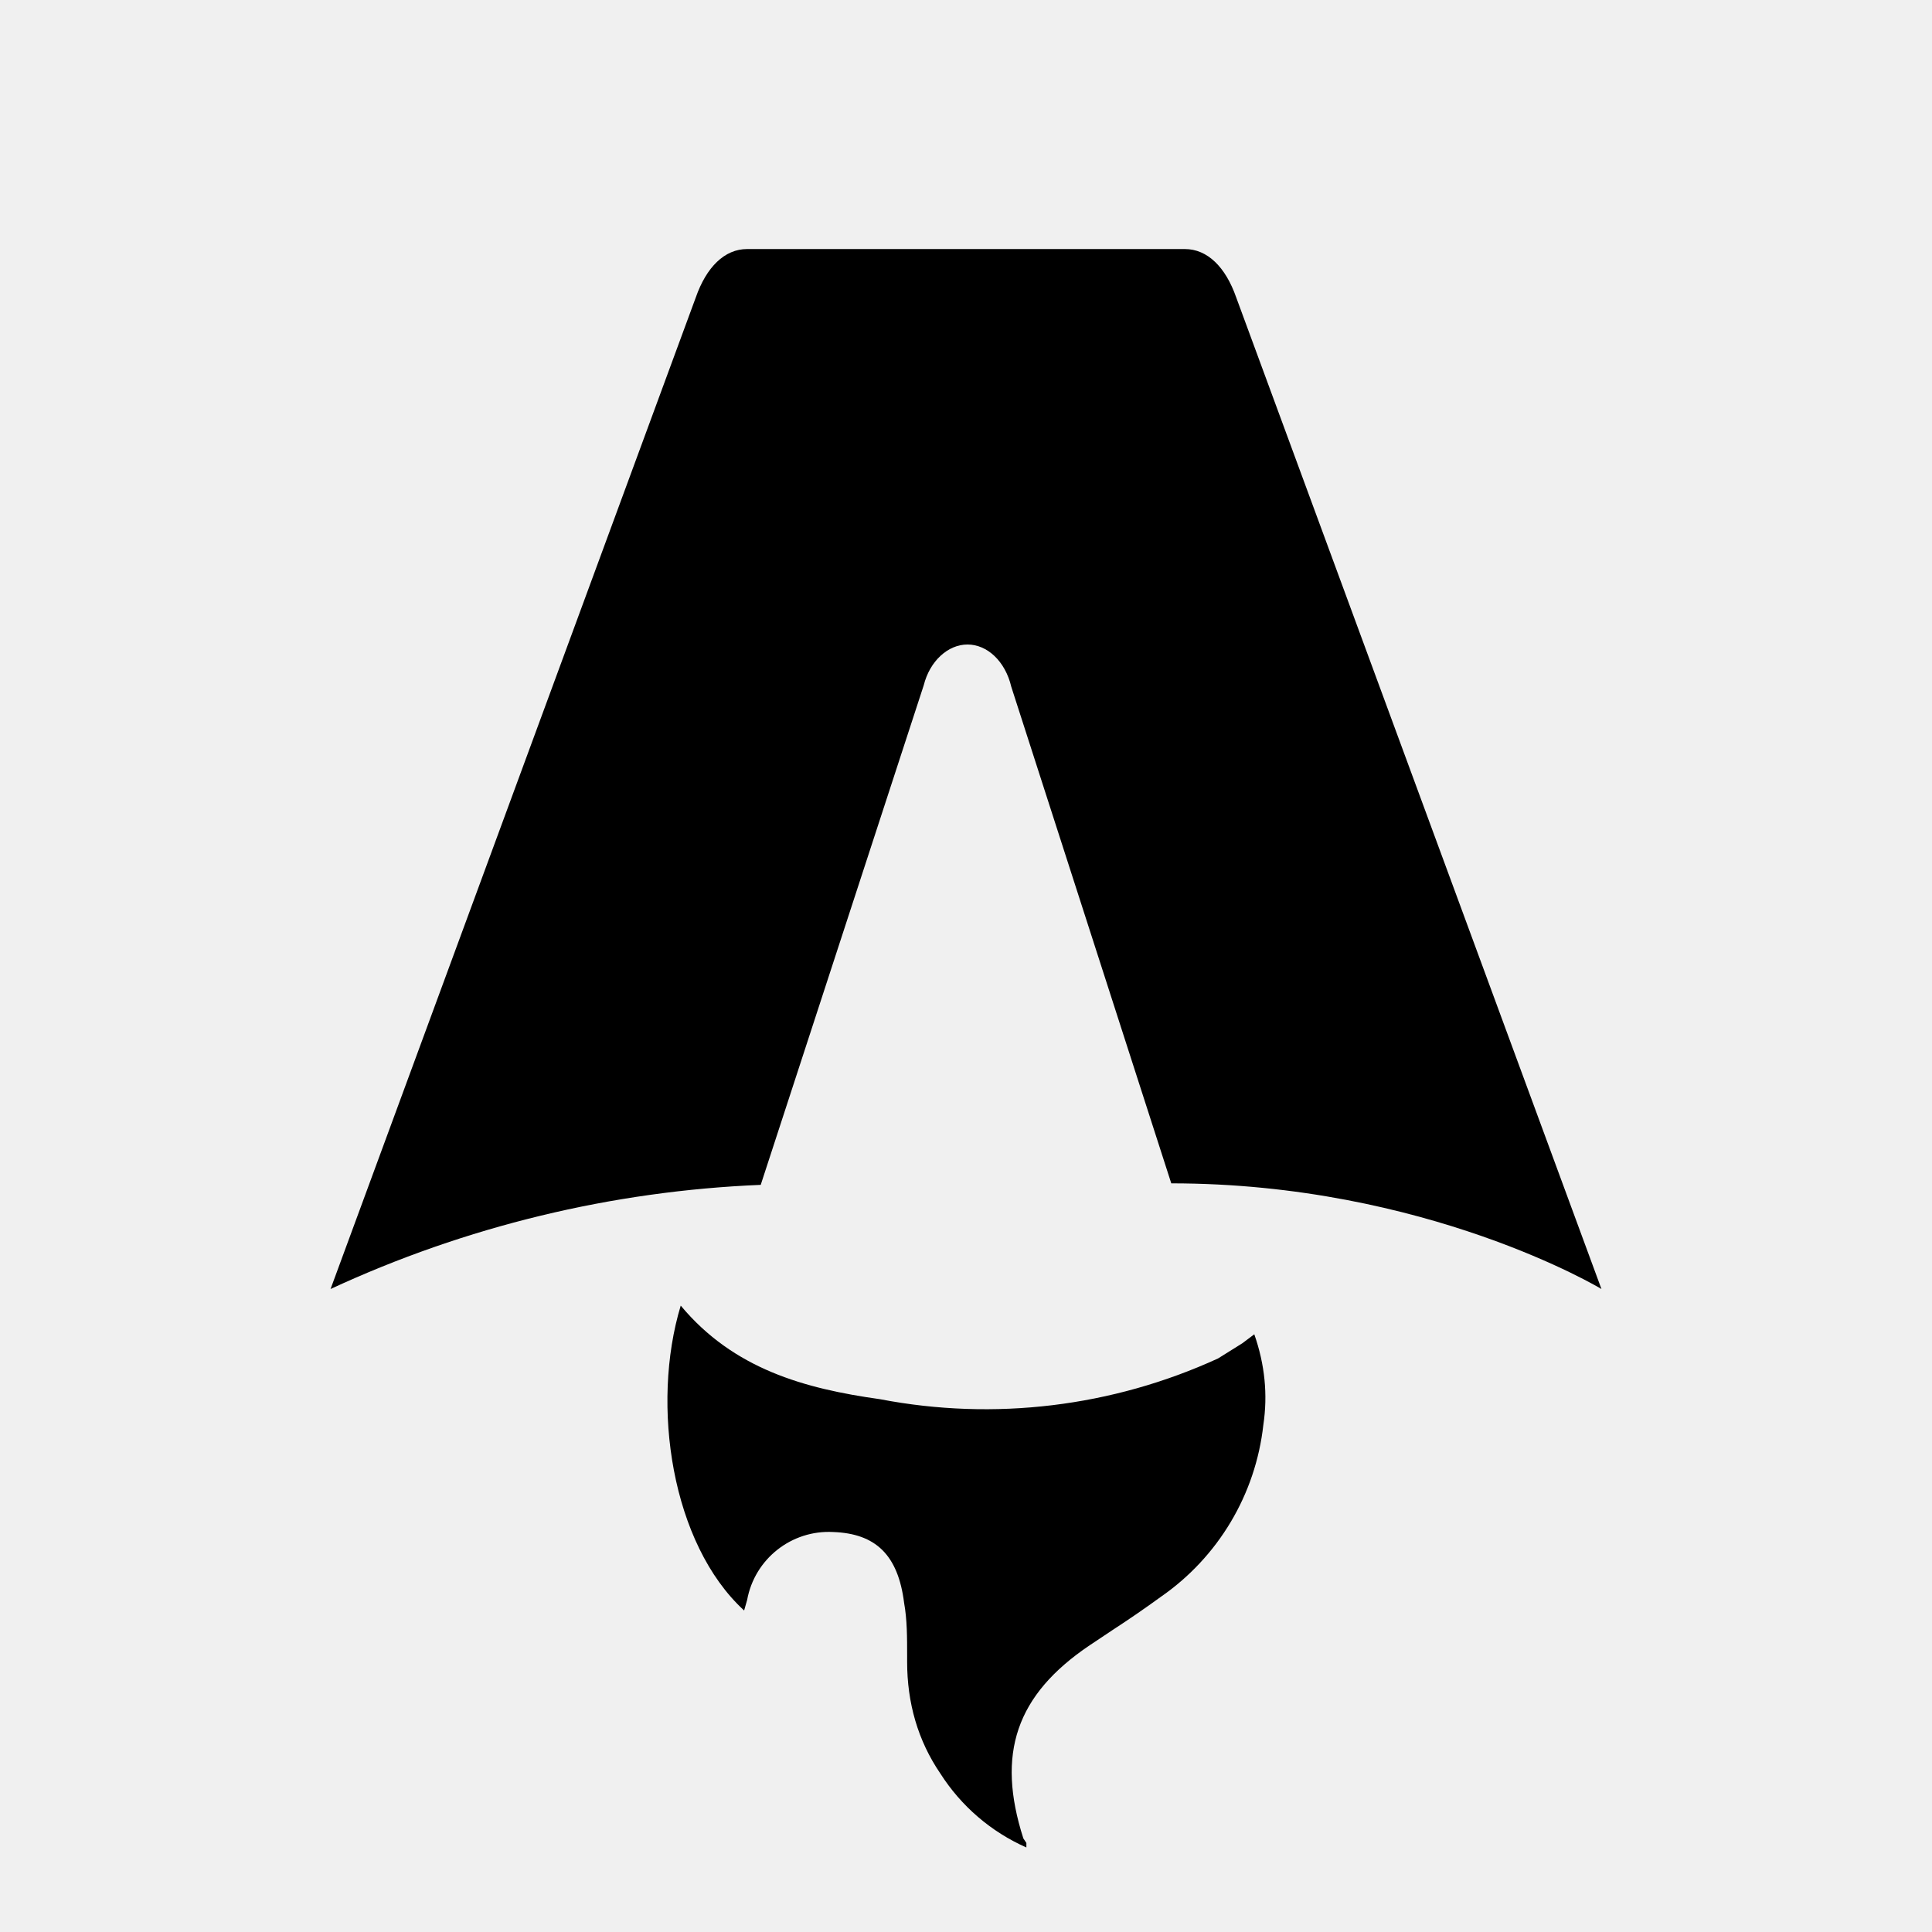
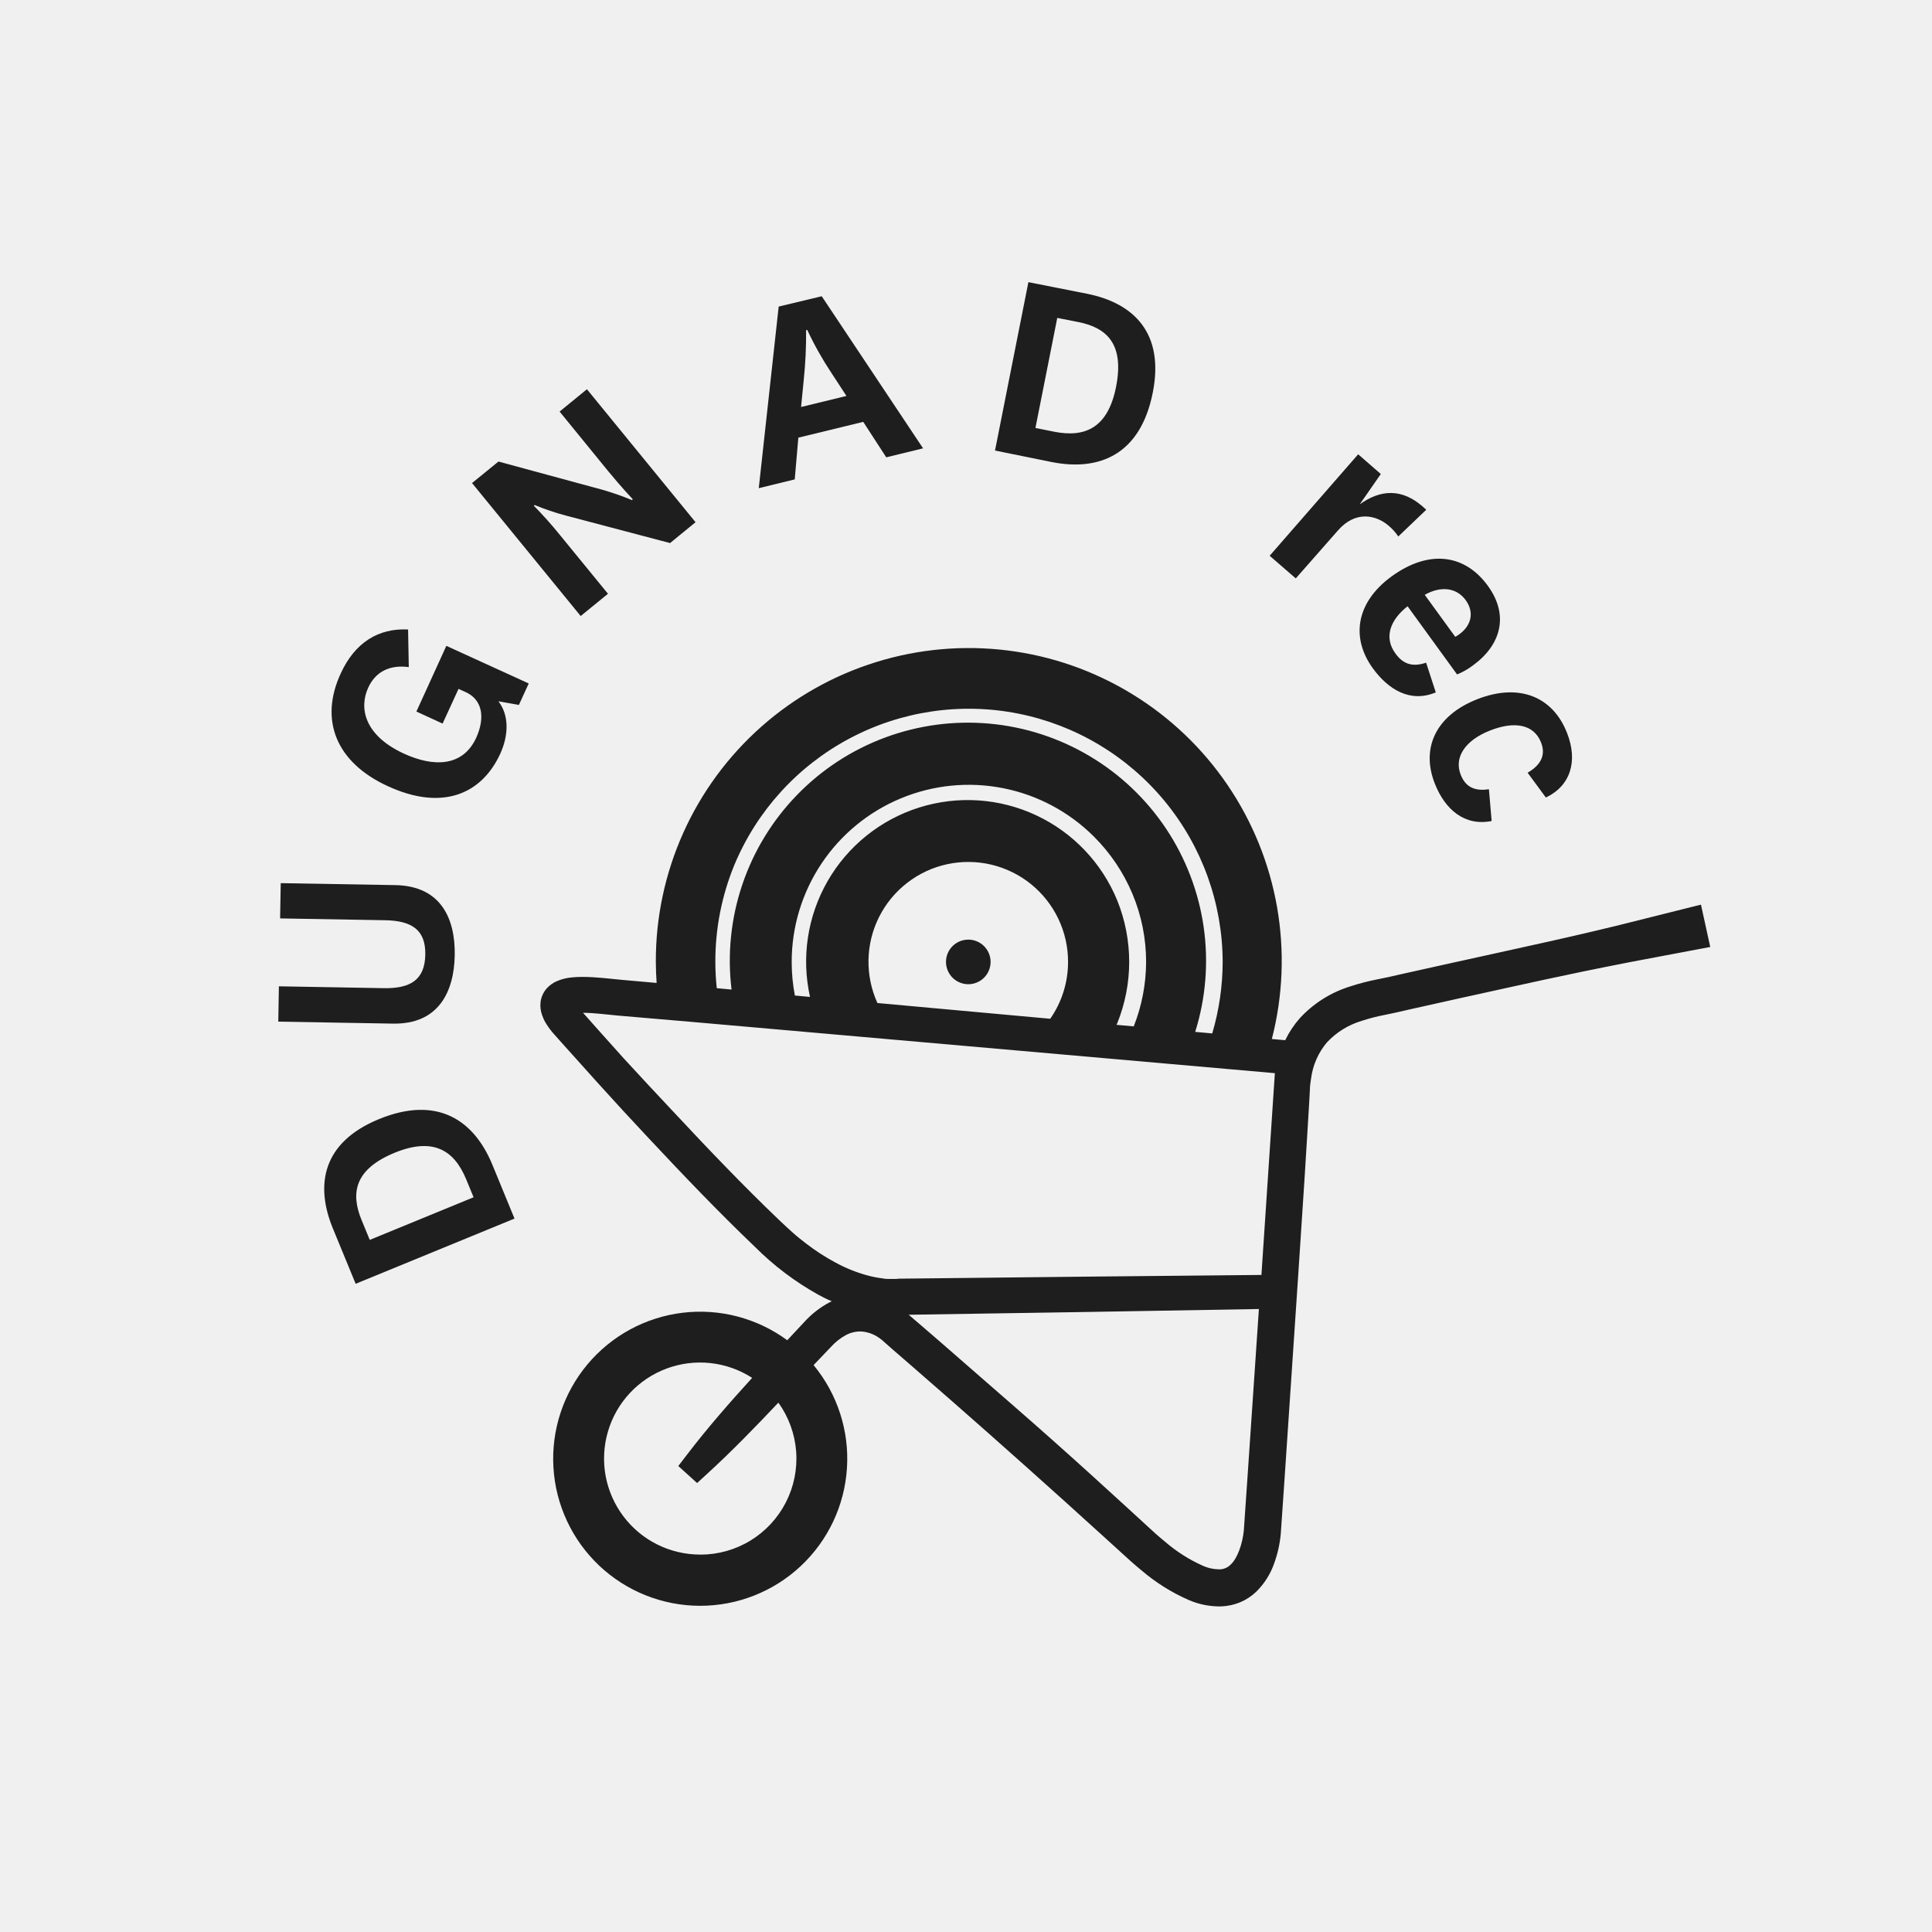
- <svg xmlns="http://www.w3.org/2000/svg" fill="none" viewBox="0 0 128 128">
-   <path d="M50.4 78.5a75.1 75.1 0 0 0-28.5 6.9l24.2-65.7c.7-2 1.9-3.2 3.4-3.2h29c1.5 0 2.7 1.2 3.4 3.2l24.2 65.7s-11.6-7-28.5-7L67 45.5c-.4-1.7-1.6-2.8-2.9-2.8-1.3 0-2.5 1.1-2.9 2.7L50.4 78.5Zm-1.1 28.2Zm-4.2-20.2c-2 6.6-.6 15.8 4.2 20.2a17.5 17.5 0 0 1 .2-.7 5.5 5.5 0 0 1 5.7-4.5c2.8.1 4.3 1.5 4.7 4.7.2 1.1.2 2.3.2 3.5v.4c0 2.7.7 5.2 2.2 7.4a13 13 0 0 0 5.7 4.9v-.3l-.2-.3c-1.8-5.6-.5-9.5 4.4-12.8l1.5-1a73 73 0 0 0 3.2-2.2 16 16 0 0 0 6.8-11.4c.3-2 .1-4-.6-6l-.8.6-1.6 1a37 37 0 0 1-22.4 2.7c-5-.7-9.7-2-13.2-6.2Z" />
-   <style>
-         path { fill: #000; }
-         @media (prefers-color-scheme: dark) {
-             path { fill: #FFF; }
-         }
-     </style>
+ <svg xmlns="http://www.w3.org/2000/svg" width="68" height="68" viewBox="0 0 68 68" fill="none">
+   <path d="M33.296 33.854C33.296 34.01 33.342 34.162 33.428 34.291C33.514 34.42 33.636 34.521 33.78 34.581C33.923 34.64 34.081 34.656 34.234 34.626C34.386 34.595 34.526 34.521 34.636 34.411C34.745 34.301 34.82 34.161 34.85 34.009C34.881 33.856 34.865 33.698 34.805 33.555C34.746 33.412 34.645 33.289 34.516 33.203C34.386 33.117 34.235 33.071 34.079 33.072C33.872 33.072 33.672 33.154 33.526 33.301C33.379 33.448 33.296 33.647 33.296 33.854Z" fill="#1E1E1E" />
+   <path d="M59.868 31.84L57.882 32.337C55.565 32.931 53.385 33.384 51.058 33.901L49.324 34.286L48.887 34.386C48.759 34.415 48.614 34.442 48.463 34.473C48.145 34.536 47.832 34.617 47.524 34.718C46.845 34.928 46.233 35.313 45.75 35.836C45.544 36.07 45.371 36.331 45.235 36.612L44.765 36.569C45.155 35.053 45.218 33.473 44.949 31.931C44.68 30.39 44.086 28.924 43.206 27.63C42.327 26.336 41.181 25.244 39.846 24.428C38.512 23.611 37.019 23.088 35.466 22.894C33.914 22.7 32.338 22.838 30.843 23.301C29.348 23.763 27.969 24.538 26.797 25.576C25.626 26.613 24.689 27.887 24.048 29.315C23.408 30.742 23.078 32.29 23.083 33.854C23.083 34.103 23.095 34.351 23.111 34.596L21.89 34.488L21.227 34.422C20.997 34.402 20.761 34.384 20.506 34.384C20.371 34.383 20.236 34.389 20.102 34.404C19.931 34.421 19.764 34.464 19.605 34.531C19.475 34.586 19.357 34.668 19.259 34.771C19.128 34.912 19.045 35.092 19.024 35.284C19.01 35.429 19.027 35.574 19.074 35.711C19.105 35.805 19.144 35.895 19.193 35.98C19.27 36.11 19.358 36.234 19.456 36.349L19.576 36.484L19.686 36.608L20.132 37.105L21.024 38.098C21.621 38.76 22.222 39.413 22.828 40.058C24.044 41.357 25.271 42.642 26.569 43.883C27.231 44.546 27.982 45.113 28.8 45.569C28.954 45.652 29.114 45.735 29.276 45.8L29.197 45.838C28.87 46.011 28.576 46.239 28.326 46.511L27.709 47.172C26.647 46.392 25.328 46.046 24.02 46.205C22.713 46.364 21.515 47.016 20.671 48.028C19.827 49.04 19.401 50.335 19.479 51.65C19.557 52.965 20.134 54.201 21.091 55.106C22.049 56.01 23.316 56.516 24.633 56.519C25.95 56.522 27.219 56.023 28.181 55.123C29.143 54.223 29.726 52.99 29.81 51.675C29.895 50.36 29.475 49.063 28.636 48.047L29.248 47.405C29.401 47.236 29.581 47.094 29.781 46.986C29.947 46.899 30.133 46.856 30.321 46.864C30.515 46.878 30.703 46.939 30.869 47.041C30.964 47.099 31.053 47.168 31.134 47.246L31.465 47.537L32.14 48.122C33.037 48.901 33.931 49.685 34.823 50.474C35.714 51.263 36.602 52.055 37.484 52.85L38.808 54.049L39.471 54.651C39.689 54.853 39.927 55.068 40.171 55.267C40.674 55.698 41.238 56.052 41.846 56.318C42.206 56.473 42.594 56.548 42.986 56.54C43.213 56.531 43.438 56.482 43.648 56.396C43.858 56.307 44.051 56.181 44.216 56.023C44.498 55.745 44.714 55.405 44.845 55.03C44.966 54.697 45.045 54.349 45.078 53.996L45.202 52.197L45.682 45.046L45.916 41.478L46.026 39.692L46.08 38.797L46.104 38.351C46.104 38.221 46.126 38.093 46.144 37.969C46.203 37.495 46.398 37.049 46.707 36.685C47.041 36.329 47.463 36.069 47.93 35.93C48.189 35.846 48.452 35.777 48.719 35.725C48.86 35.695 49.007 35.668 49.17 35.63L49.603 35.531L51.346 35.142C53.672 34.634 54.913 34.343 57.346 33.868L60.195 33.33L59.868 31.84ZM24.644 54.716C24.118 54.716 23.6 54.594 23.13 54.359C22.659 54.124 22.251 53.783 21.936 53.362C21.62 52.941 21.408 52.453 21.314 51.936C21.221 51.419 21.25 50.887 21.398 50.383C21.546 49.878 21.81 49.416 22.169 49.031C22.527 48.647 22.97 48.351 23.463 48.168C23.955 47.985 24.484 47.919 25.006 47.976C25.529 48.033 26.031 48.211 26.473 48.496C25.675 49.373 24.894 50.265 24.172 51.21L23.874 51.599L24.536 52.198L24.897 51.867C25.769 51.069 26.588 50.224 27.396 49.368C27.759 49.873 27.975 50.468 28.022 51.088C28.068 51.708 27.942 52.329 27.658 52.882C27.374 53.435 26.943 53.899 26.413 54.223C25.882 54.547 25.272 54.718 24.65 54.718L24.644 54.716ZM25.847 30.443C26.641 28.538 28.07 26.968 29.891 25.997C31.712 25.026 33.812 24.715 35.836 25.116C37.86 25.518 39.683 26.608 40.995 28.2C42.307 29.793 43.027 31.791 43.034 33.854C43.032 34.707 42.908 35.556 42.667 36.373L42.067 36.319C42.441 35.125 42.542 33.864 42.365 32.626C42.187 31.388 41.734 30.206 41.041 29.165C40.346 28.125 39.429 27.253 38.354 26.614C37.279 25.974 36.075 25.583 34.83 25.47C33.584 25.356 32.33 25.523 31.157 25.957C29.984 26.391 28.924 27.082 28.053 27.98C27.182 28.877 26.523 29.958 26.124 31.143C25.725 32.328 25.597 33.588 25.748 34.829L25.228 34.781C25.195 34.472 25.178 34.162 25.178 33.851C25.175 32.682 25.403 31.524 25.847 30.443ZM39.32 31.684C38.778 30.367 37.761 29.3 36.471 28.696C35.181 28.092 33.71 27.994 32.351 28.422C30.992 28.85 29.843 29.773 29.132 31.007C28.421 32.242 28.199 33.699 28.51 35.089L27.977 35.039C27.902 34.65 27.865 34.254 27.865 33.858C27.864 32.626 28.229 31.421 28.913 30.396C29.596 29.372 30.569 28.572 31.706 28.1C32.844 27.627 34.096 27.502 35.305 27.741C36.514 27.979 37.624 28.571 38.497 29.44C39.079 30.019 39.542 30.706 39.859 31.463C40.177 32.221 40.34 33.035 40.339 33.858C40.337 34.634 40.189 35.403 39.904 36.125L39.3 36.071C39.3 36.054 39.315 36.039 39.32 36.024C39.885 34.633 39.885 33.076 39.32 31.684ZM37.592 33.854C37.593 34.571 37.374 35.27 36.965 35.857L30.882 35.303C30.665 34.825 30.558 34.305 30.568 33.781C30.578 33.256 30.706 32.741 30.942 32.272C31.177 31.804 31.515 31.394 31.93 31.073C32.345 30.752 32.826 30.527 33.339 30.417C33.851 30.306 34.382 30.312 34.893 30.433C35.403 30.555 35.88 30.789 36.287 31.118C36.695 31.448 37.024 31.865 37.25 32.338C37.476 32.812 37.593 33.33 37.592 33.854ZM43.901 52.092L43.779 53.86C43.734 54.337 43.552 54.853 43.314 55.07C43.212 55.174 43.072 55.234 42.926 55.236C42.72 55.235 42.517 55.191 42.329 55.106C41.845 54.889 41.396 54.602 40.995 54.254C40.776 54.075 40.571 53.892 40.354 53.688L39.692 53.081L38.368 51.874C37.485 51.074 36.593 50.281 35.69 49.494C34.788 48.707 33.888 47.923 32.992 47.142L32.314 46.558L31.983 46.275L38.375 46.175L44.309 46.073L43.901 52.092ZM44.398 44.874L38.367 44.932L31.642 45.005L31.536 45.015H31.513H31.456H31.332C31.244 45.015 31.153 45.015 31.062 44.995C30.874 44.972 30.689 44.935 30.506 44.884C30.125 44.778 29.757 44.629 29.409 44.439C29.049 44.247 28.706 44.025 28.383 43.777C28.217 43.651 28.052 43.519 27.901 43.383C27.75 43.247 27.593 43.105 27.433 42.951C26.17 41.744 24.95 40.468 23.747 39.179C23.143 38.538 22.542 37.892 21.944 37.241L21.055 36.248L20.613 35.751L20.519 35.647C20.701 35.647 20.898 35.662 21.1 35.68L21.762 35.746L24.41 35.973L44.871 37.772L44.398 44.874Z" fill="#1E1E1E" />
+   <path d="M18.109 42.89L12.518 45.185L11.713 43.229C11.078 41.681 11.367 40.199 13.334 39.391C15.402 38.542 16.689 39.434 17.332 41L18.109 42.89ZM16.41 41.513C15.987 40.478 15.242 40.023 13.895 40.571C12.479 41.152 12.335 41.989 12.725 42.938L13.014 43.64L16.669 42.14L16.41 41.513Z" fill="#1E1E1E" />
+   <path d="M9.881 31.084L13.913 31.153C15.525 31.181 16.028 32.34 16.005 33.623C15.982 34.905 15.439 36.056 13.829 36.028L9.795 35.958L9.816 34.715L13.511 34.78C14.444 34.796 14.952 34.488 14.969 33.604C14.986 32.721 14.487 32.406 13.554 32.389L9.859 32.325L9.881 31.084Z" fill="#1E1E1E" />
+   <path d="M15.71 22.732L18.61 24.056L18.263 24.811L17.543 24.683C17.925 25.18 17.904 25.888 17.602 26.54C16.94 27.967 15.552 28.546 13.65 27.671C11.813 26.827 11.237 25.33 11.995 23.698C12.491 22.616 13.319 22.103 14.363 22.156L14.388 23.48C13.696 23.387 13.21 23.66 12.961 24.201C12.63 24.92 12.824 25.878 14.203 26.519C15.275 27.015 16.295 26.982 16.762 25.966C17.093 25.229 16.96 24.624 16.401 24.365L16.139 24.246L15.578 25.468L14.656 25.044L15.71 22.732Z" fill="#1E1E1E" />
+   <path d="M21.221 17.243C21.567 17.344 21.908 17.463 22.242 17.601L22.273 17.574C22.273 17.574 21.891 17.172 21.404 16.581L19.696 14.486L20.658 13.7L24.481 18.38L23.584 19.114L19.918 18.147C19.544 18.048 19.176 17.924 18.819 17.775L18.788 17.799C19.112 18.129 19.421 18.474 19.711 18.834L21.399 20.899L20.438 21.682L16.614 17.002L17.544 16.245L21.221 17.243Z" fill="#1E1E1E" />
+   <path d="M30.383 14.848L28.099 15.404L27.972 16.873L26.706 17.182L27.407 10.79L28.922 10.427L32.489 15.78L31.193 16.096L30.383 14.848ZM28.195 14.325L29.792 13.936L29.269 13.135C28.946 12.649 28.659 12.14 28.412 11.611L28.372 11.621C28.377 12.202 28.35 12.784 28.29 13.362L28.195 14.325Z" fill="#1E1E1E" />
+   <path d="M35.021 15.858L36.196 9.931L38.27 10.341C39.91 10.672 40.988 11.727 40.574 13.817C40.14 16.012 38.685 16.591 37.025 16.264L35.021 15.858ZM37.108 15.196C38.206 15.413 38.998 15.047 39.281 13.617C39.579 12.117 38.962 11.535 37.957 11.336L37.212 11.189L36.444 15.063L37.108 15.196Z" fill="#1E1E1E" />
+   <path d="M49.215 18.882C49.123 18.743 49.011 18.619 48.884 18.511C48.444 18.127 47.712 17.952 47.085 18.677L45.607 20.358L44.688 19.561L47.803 15.989L48.6 16.684L47.858 17.751C48.552 17.255 49.348 17.119 50.199 17.942L49.215 18.882Z" fill="#1E1E1E" />
+   <path d="M50.194 23.324L50.535 24.37C49.629 24.748 48.861 24.266 48.318 23.52C47.541 22.447 47.724 21.202 48.98 20.287C50.293 19.335 51.553 19.498 52.367 20.618C53.133 21.672 52.814 22.717 51.84 23.422C51.669 23.551 51.483 23.657 51.284 23.738L49.542 21.338C48.921 21.826 48.706 22.439 49.11 22.993C49.353 23.337 49.674 23.503 50.194 23.324ZM51.22 22.414C51.272 22.387 51.321 22.355 51.367 22.32C51.774 22.025 51.907 21.562 51.586 21.121C51.265 20.681 50.712 20.615 50.146 20.936L51.22 22.414Z" fill="#1E1E1E" />
+   <path d="M52.501 28.897C51.549 29.086 50.864 28.495 50.505 27.59C50.008 26.348 50.518 25.19 51.994 24.61C53.471 24.031 54.653 24.521 55.152 25.791C55.553 26.803 55.265 27.666 54.409 28.07L53.767 27.197C54.232 26.926 54.416 26.578 54.239 26.13C53.985 25.489 53.3 25.373 52.441 25.713C51.582 26.052 51.167 26.646 51.412 27.267C51.566 27.659 51.855 27.864 52.405 27.778L52.501 28.897Z" fill="#1E1E1E" />
</svg>
